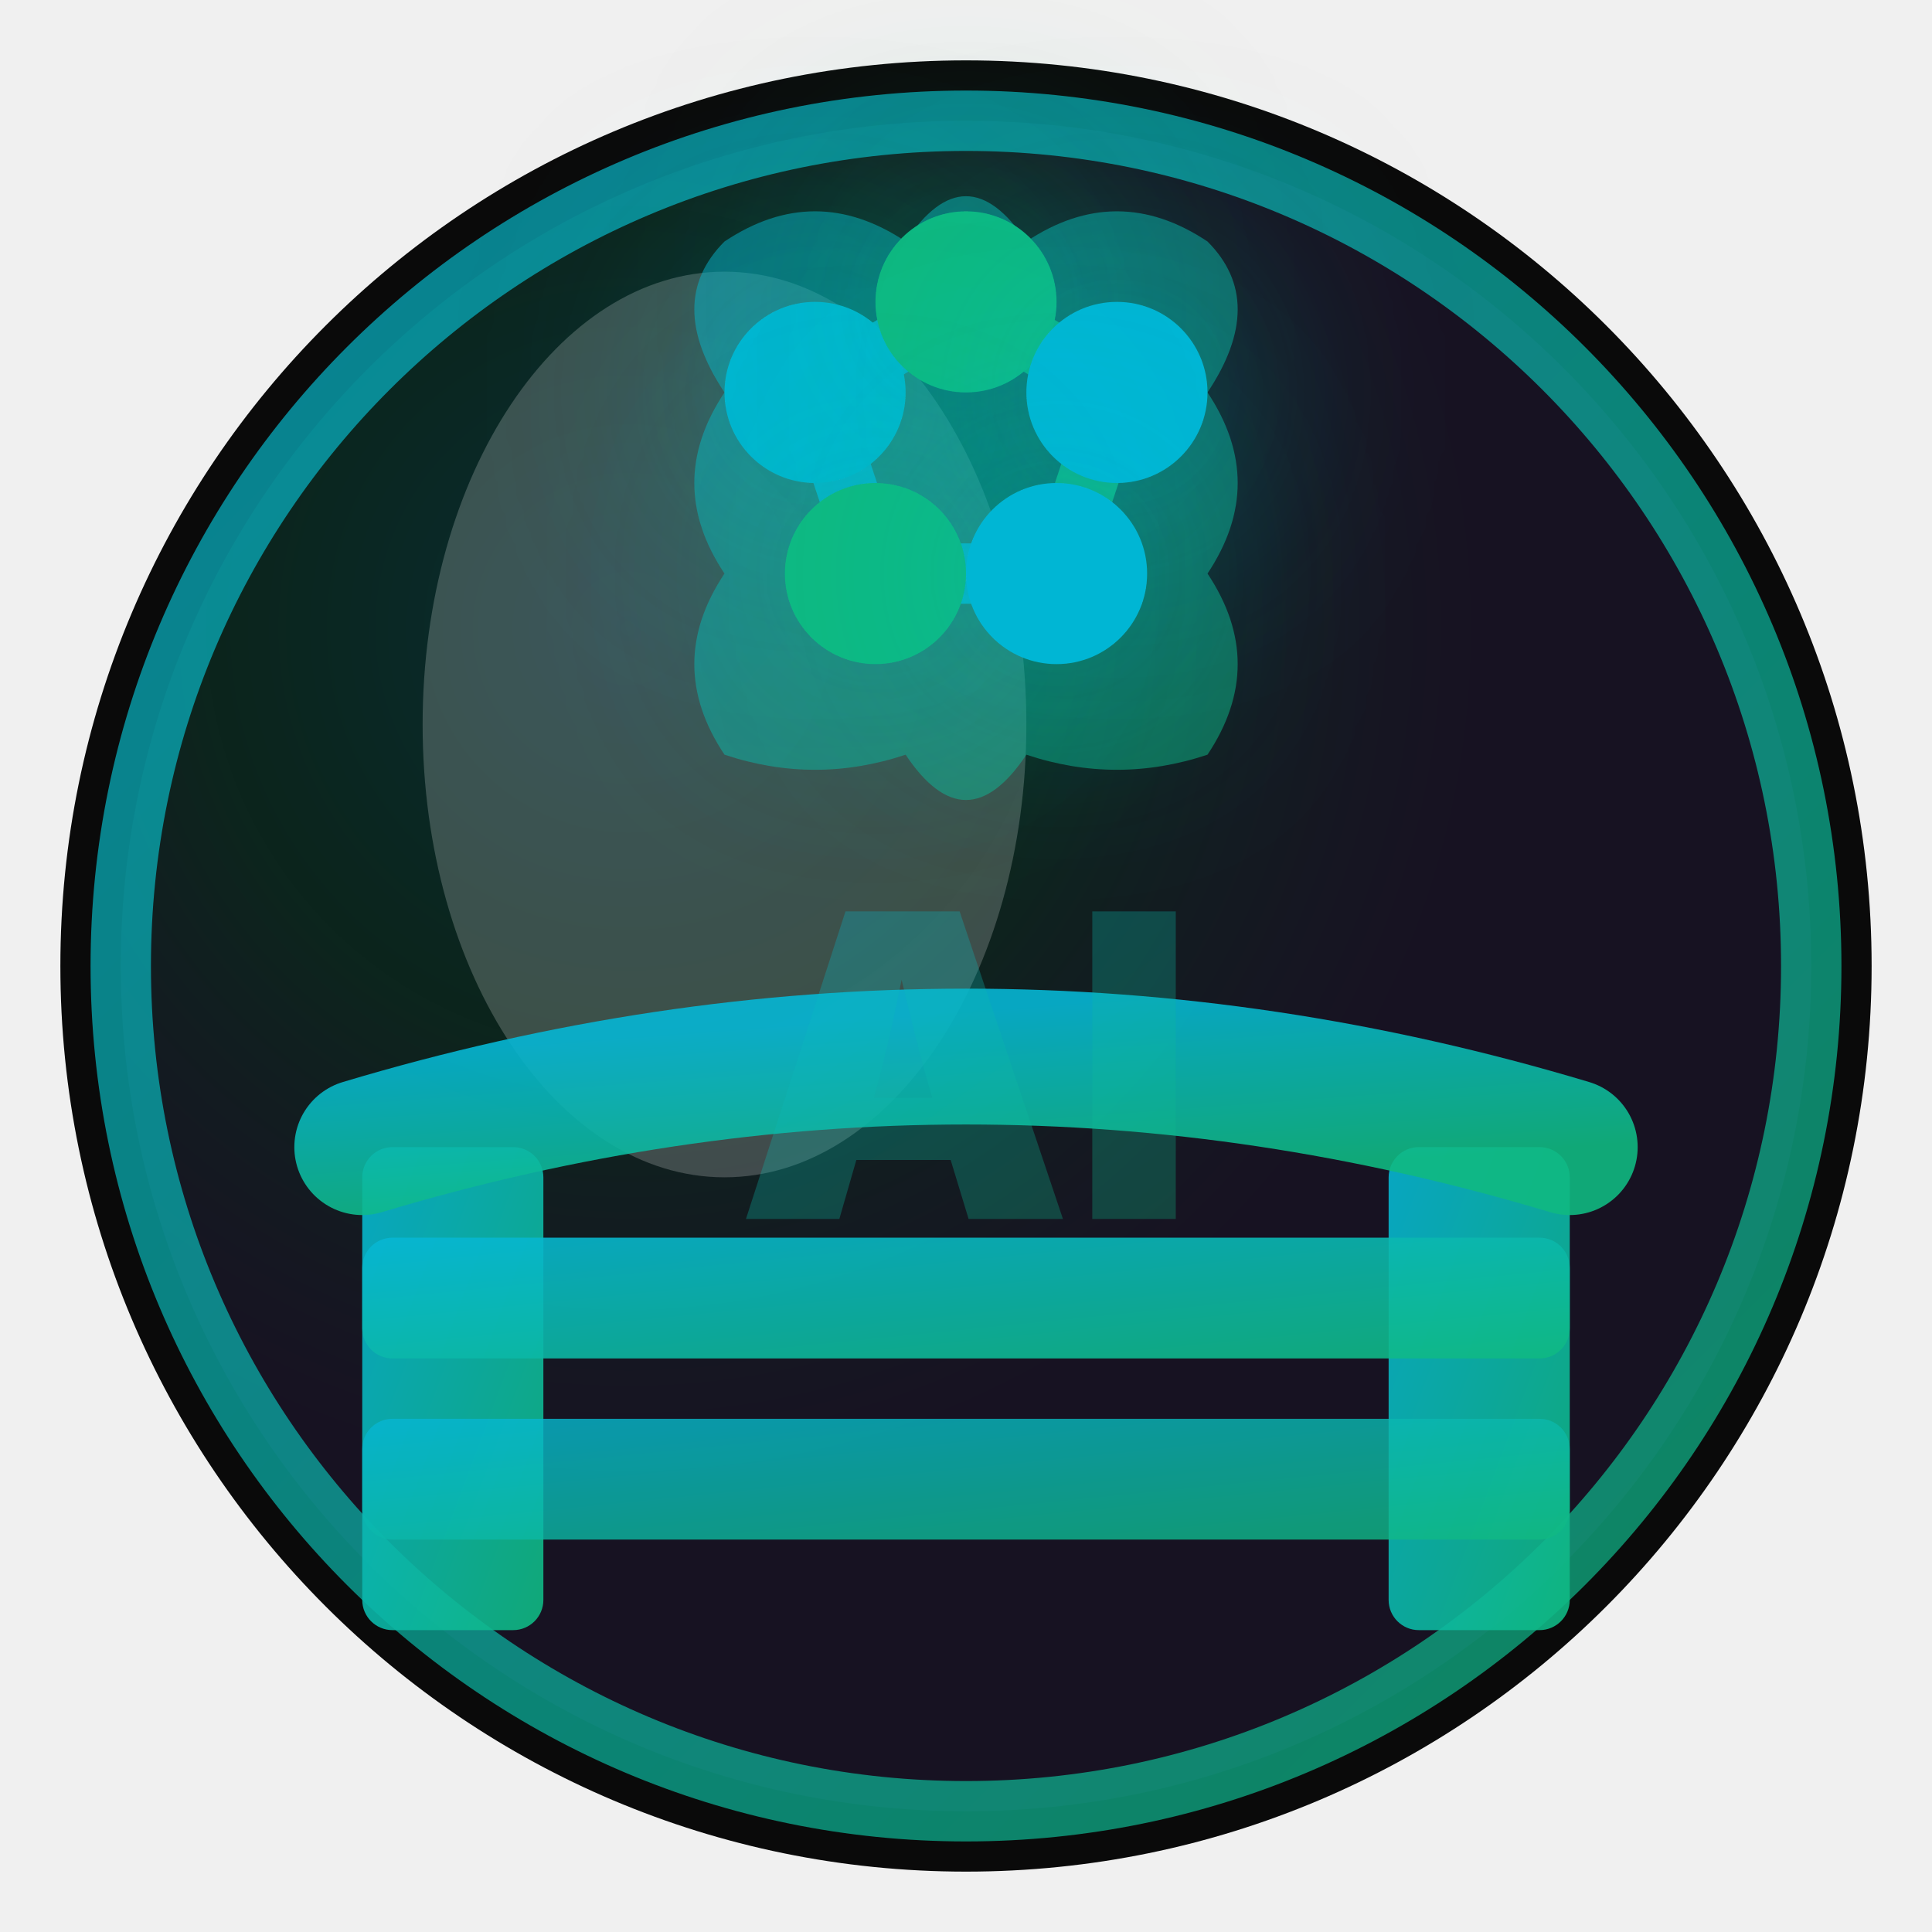
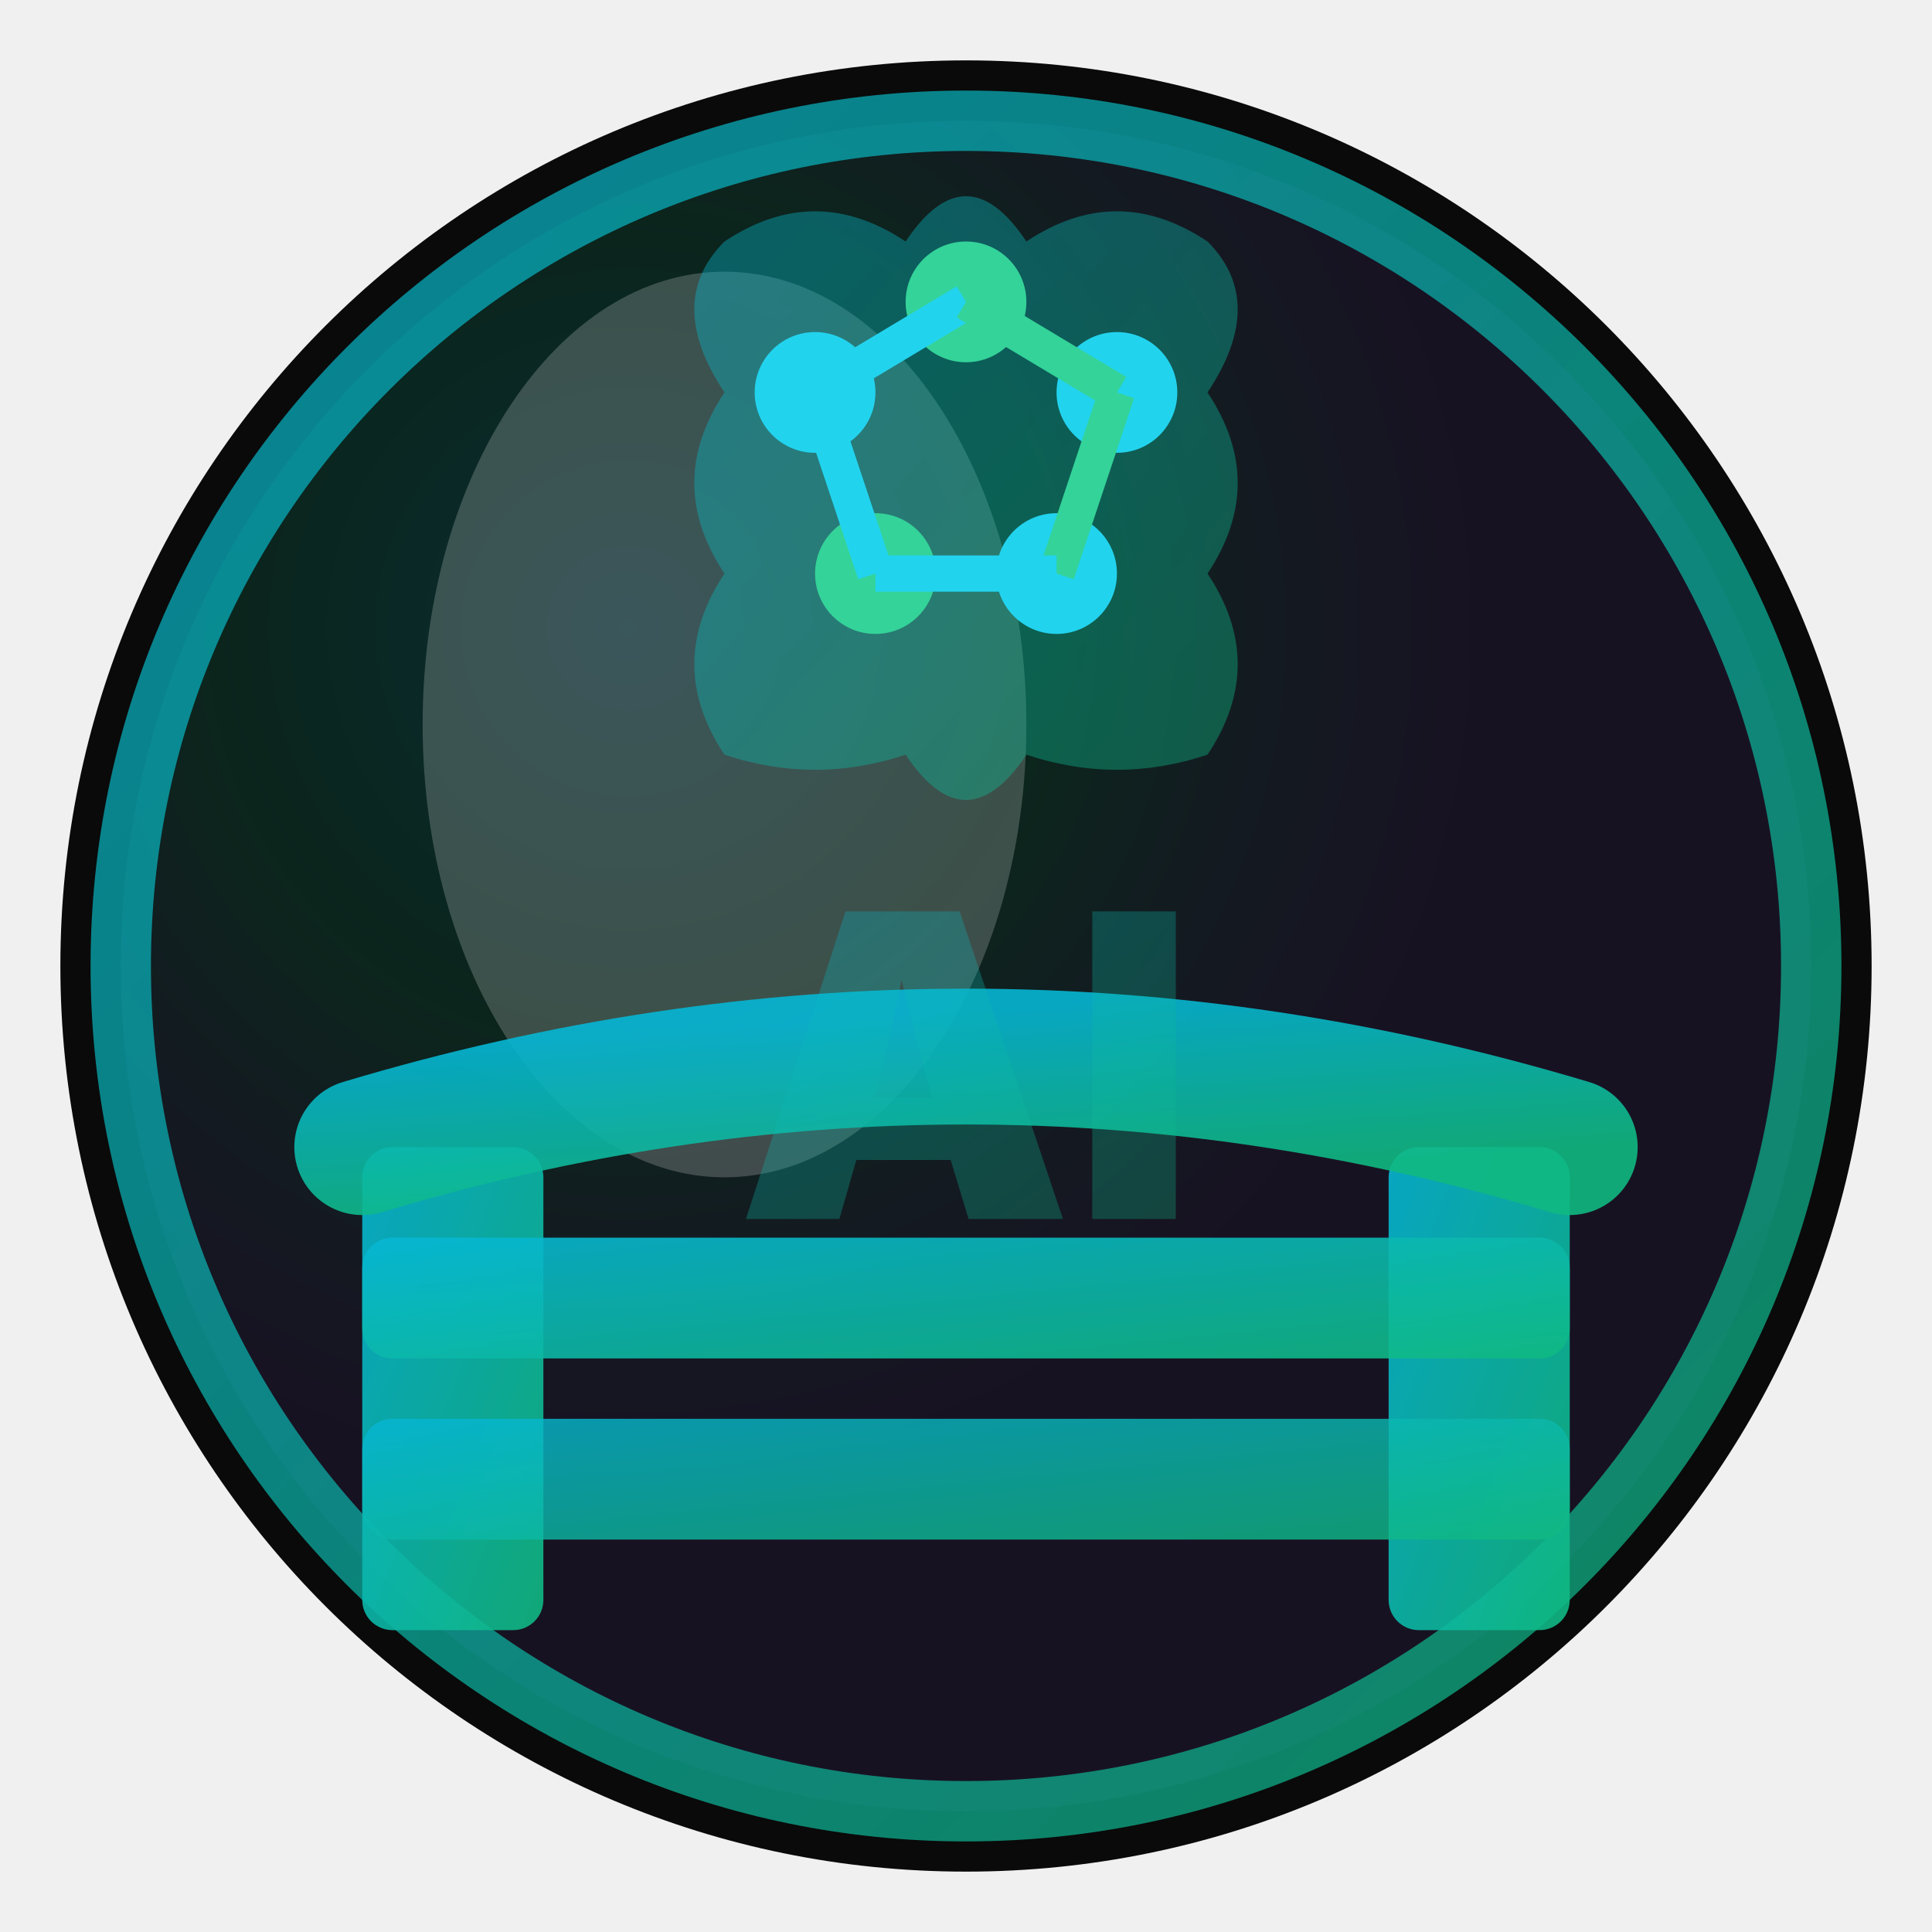
<svg xmlns="http://www.w3.org/2000/svg" width="64" height="64" viewBox="0 0 64 64" fill="none">
  <defs>
    <radialGradient id="sphereGradient" cx="0.3" cy="0.3">
      <stop offset="0%" style="stop-color:rgba(6, 182, 212, 0.4);stop-opacity:1" />
      <stop offset="50%" style="stop-color:rgba(16, 185, 129, 0.3);stop-opacity:1" />
      <stop offset="100%" style="stop-color:rgba(139, 92, 246, 0.2);stop-opacity:1" />
    </radialGradient>
    <linearGradient id="brainGradient" x1="0%" y1="0%" x2="100%" y2="100%">
      <stop offset="0%" style="stop-color:#06b6d4;stop-opacity:1" />
      <stop offset="100%" style="stop-color:#10b981;stop-opacity:1" />
    </linearGradient>
    <linearGradient id="gateGradient" x1="0%" y1="0%" x2="100%" y2="100%">
      <stop offset="0%" style="stop-color:#06b6d4;stop-opacity:0.9" />
      <stop offset="100%" style="stop-color:#10b981;stop-opacity:0.9" />
    </linearGradient>
  </defs>
  <circle cx="32" cy="32" r="30" fill="#0a0a0a" />
  <circle cx="32" cy="32" r="28" fill="url(#sphereGradient)" opacity="0.5" />
  <circle cx="32" cy="32" r="28" fill="none" stroke="url(#brainGradient)" stroke-width="2" opacity="0.7" />
  <ellipse cx="24" cy="24" rx="10" ry="15" fill="white" opacity="0.2" />
  <g id="gate">
    <rect x="12" y="38" width="6" height="16" rx="1" fill="url(#gateGradient)" />
    <rect x="46" y="38" width="6" height="16" rx="1" fill="url(#gateGradient)" />
    <rect x="12" y="41" width="40" height="4" rx="1" fill="url(#gateGradient)" />
    <rect x="12" y="47" width="40" height="4" rx="1" fill="url(#gateGradient)" opacity="0.9" />
    <path d="M 12 38 Q 32 32 52 38" stroke="url(#gateGradient)" stroke-width="4.5" fill="none" stroke-linecap="round" />
  </g>
  <g id="brain">
-     <path d="M 24 13 Q 22 10 24 8 Q 27 6 30 8 Q 32 5 34 8 Q 37 6 40 8 Q 42 10 40 13 Q 42 16 40 19 Q 42 22 40 25 Q 37 26 34 25 Q 32 28 30 25 Q 27 26 24 25 Q 22 22 24 19 Q 22 16 24 13 Z" fill="url(#brainGradient)" opacity="0.5" />
-     <line x1="27" y1="13" x2="32" y2="10" stroke="#06b6d4" stroke-width="2" opacity="0.9" stroke-linecap="round" />
-     <line x1="32" y1="10" x2="37" y2="13" stroke="#10b981" stroke-width="2" opacity="0.9" stroke-linecap="round" />
-     <line x1="27" y1="13" x2="29" y2="19" stroke="#06b6d4" stroke-width="2" opacity="0.9" stroke-linecap="round" />
-     <line x1="37" y1="13" x2="35" y2="19" stroke="#10b981" stroke-width="2" opacity="0.9" stroke-linecap="round" />
-     <line x1="29" y1="19" x2="35" y2="19" stroke="#06b6d4" stroke-width="2" opacity="0.9" stroke-linecap="round" />
-     <circle cx="27" cy="13" r="3" fill="#06b6d4" filter="drop-shadow(0 0 4px rgba(6, 182, 212, 0.6))" />
-     <circle cx="32" cy="10" r="3" fill="#10b981" filter="drop-shadow(0 0 4px rgba(16, 185, 129, 0.6))" />
-     <circle cx="37" cy="13" r="3" fill="#06b6d4" filter="drop-shadow(0 0 4px rgba(6, 182, 212, 0.6))" />
-     <circle cx="29" cy="19" r="3" fill="#10b981" filter="drop-shadow(0 0 4px rgba(16, 185, 129, 0.6))" />
-     <circle cx="35" cy="19" r="3" fill="#06b6d4" filter="drop-shadow(0 0 4px rgba(6, 182, 212, 0.6))" />
+     <path d="M 24 13 Q 22 10 24 8 Q 27 6 30 8 Q 32 5 34 8 Q 37 6 40 8 Q 42 10 40 13 Q 42 16 40 19 Q 42 22 40 25 Q 37 26 34 25 Q 32 28 30 25 Q 27 26 24 25 Q 22 22 24 19 Q 22 16 24 13 Z" fill="url(#brainGradient)" opacity="0.4" />
+     <circle cx="27" cy="13" r="2" fill="#22d3ee" />
+     <circle cx="32" cy="10" r="2" fill="#34d399" />
+     <circle cx="37" cy="13" r="2" fill="#22d3ee" />
+     <circle cx="29" cy="19" r="2" fill="#34d399" />
+     <circle cx="35" cy="19" r="2" fill="#22d3ee" />
+     <line x1="27" y1="13" x2="32" y2="10" stroke="#22d3ee" stroke-width="1.2" opacity="1" />
+     <line x1="32" y1="10" x2="37" y2="13" stroke="#34d399" stroke-width="1.2" opacity="1" />
+     <line x1="27" y1="13" x2="29" y2="19" stroke="#22d3ee" stroke-width="1.2" opacity="1" />
+     <line x1="37" y1="13" x2="35" y2="19" stroke="#34d399" stroke-width="1.2" opacity="1" />
+     <line x1="29" y1="19" x2="35" y2="19" stroke="#22d3ee" stroke-width="1.2" opacity="1" />
  </g>
  <text x="32" y="35" font-family="Inter, sans-serif" font-size="14" font-weight="900" fill="url(#brainGradient)" opacity="0.3" text-anchor="middle" dominant-baseline="middle">AI</text>
</svg>
